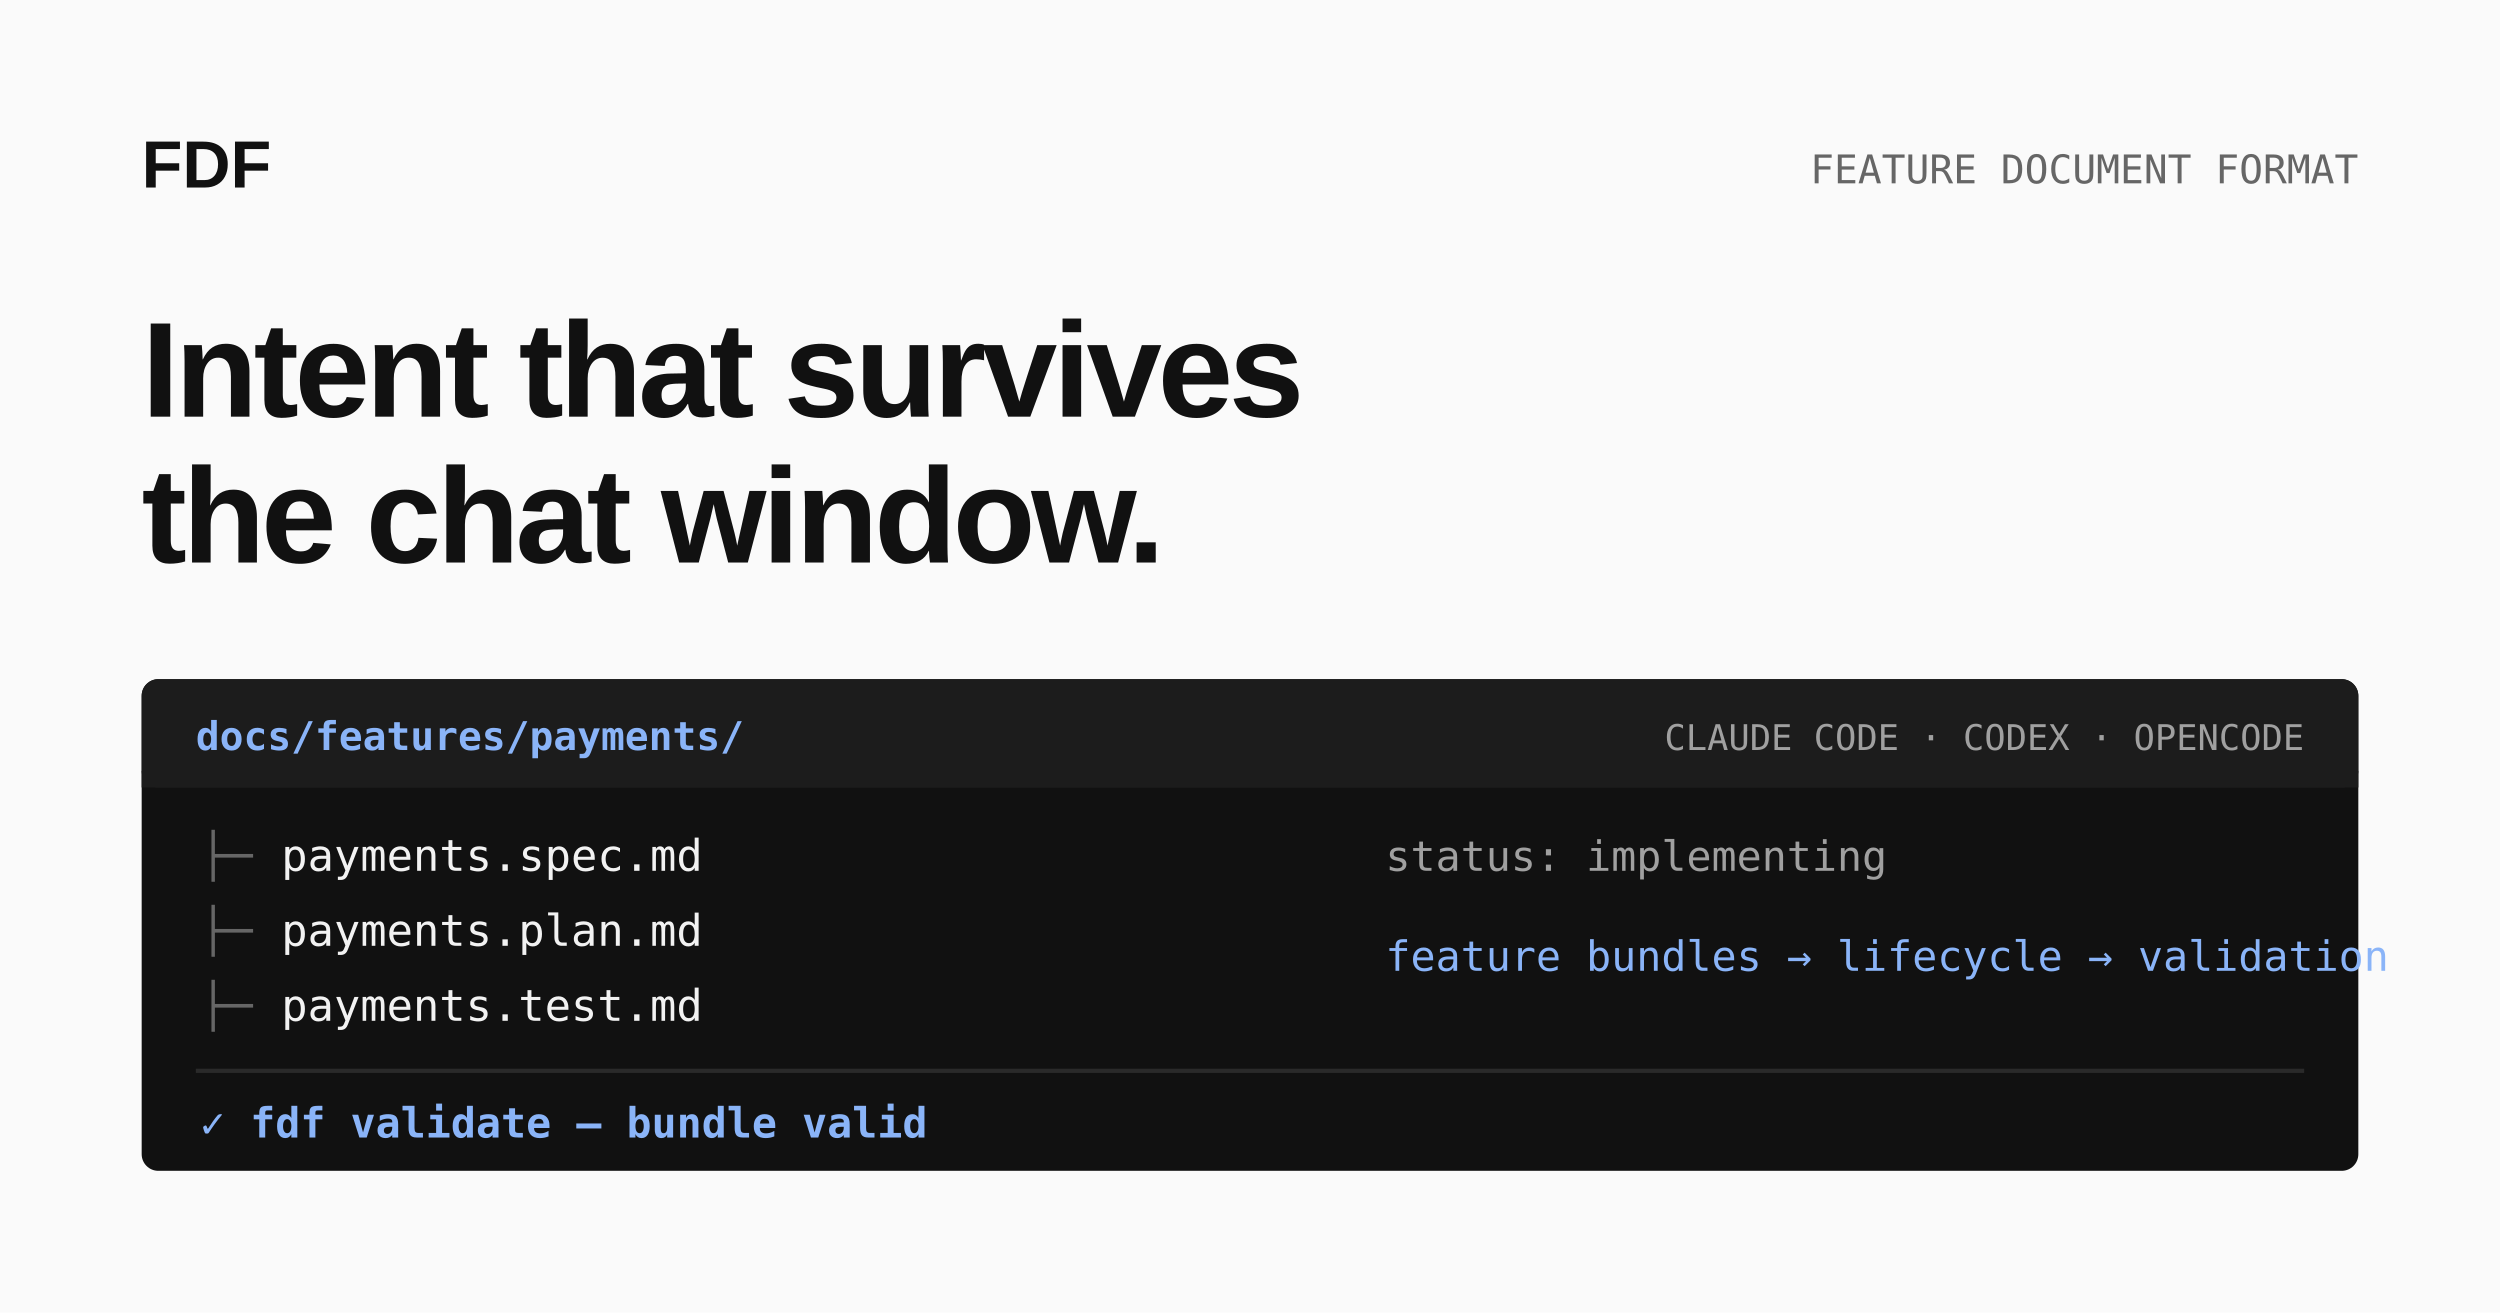
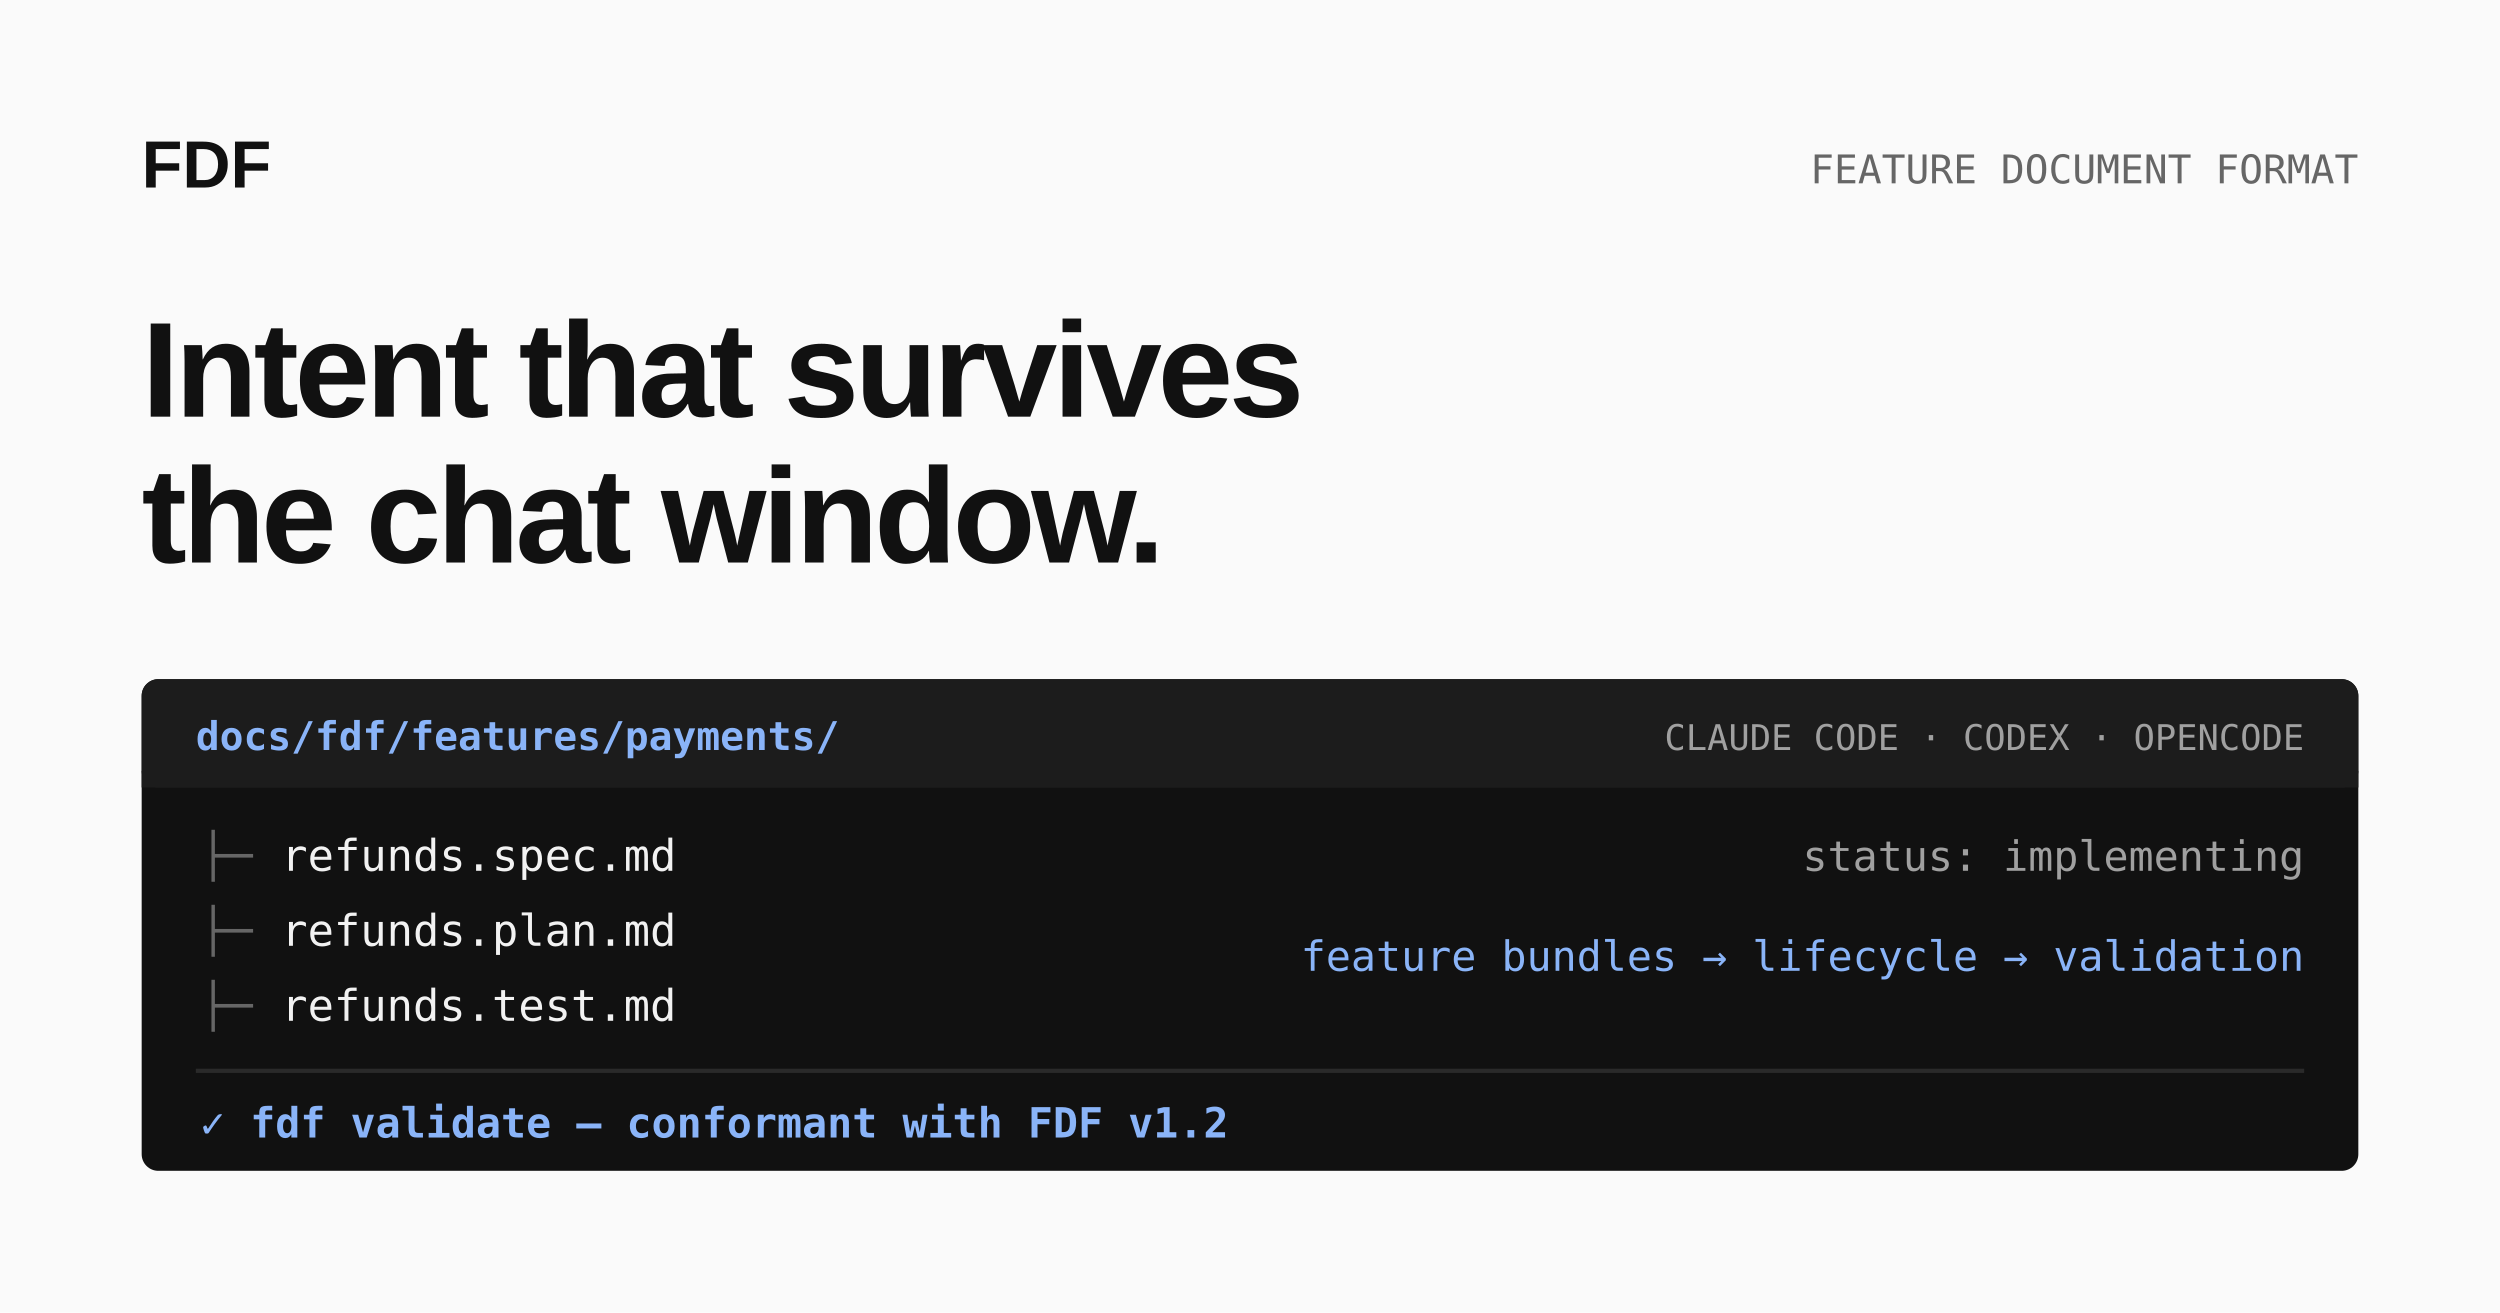
<svg xmlns="http://www.w3.org/2000/svg" width="1200" height="630" viewBox="0 0 1200 630">
  <rect width="1200" height="630" fill="#fafafa" />
  <text x="68" y="90" fill="#111111" font-family="Montserrat, Arial, sans-serif" font-size="32" font-weight="800">FDF</text>
  <text x="1132" y="88" fill="#666666" font-family="ui-monospace, Menlo, monospace" font-size="19" text-anchor="end">FEATURE DOCUMENT FORMAT</text>
  <text x="68" y="200" fill="#111111" font-family="Montserrat, Arial, sans-serif" font-size="65" font-weight="800" letter-spacing="-2">Intent that survives</text>
  <text x="68" y="270" fill="#111111" font-family="Montserrat, Arial, sans-serif" font-size="65" font-weight="800" letter-spacing="-2">the chat window.</text>
  <rect x="68" y="326" width="1064" height="236" rx="8" fill="#111111" />
  <rect x="68" y="326" width="1064" height="52" rx="8" fill="#1c1c1c" />
  <rect x="68" y="370" width="1064" height="8" fill="#1c1c1c" />
-   <text x="94" y="360" fill="#8ab4f8" font-family="ui-monospace, Menlo, monospace" font-size="19" font-weight="700">docs/features/payments/</text>
+   <text x="94" y="360" fill="#8ab4f8" font-family="ui-monospace, Menlo, monospace" font-size="19" font-weight="700">docs/fdf/features/payments/</text>
  <text x="1106" y="360" fill="#a0a0a0" font-family="ui-monospace, Menlo, monospace" font-size="17" text-anchor="end">CLAUDE CODE · CODEX · OPENCODE</text>
  <text x="96" y="418" fill="#666666" font-family="ui-monospace, Menlo, monospace" font-size="21">├─</text>
-   <text x="135" y="418" fill="#f2f2f2" font-family="ui-monospace, Menlo, monospace" font-size="21">payments.spec.md</text>
+   <text x="135" y="418" fill="#f2f2f2" font-family="ui-monospace, Menlo, monospace" font-size="21">refunds.spec.md</text>
  <text x="96" y="454" fill="#666666" font-family="ui-monospace, Menlo, monospace" font-size="21">├─</text>
-   <text x="135" y="454" fill="#f2f2f2" font-family="ui-monospace, Menlo, monospace" font-size="21">payments.plan.md</text>
+   <text x="135" y="454" fill="#f2f2f2" font-family="ui-monospace, Menlo, monospace" font-size="21">refunds.plan.md</text>
  <text x="96" y="490" fill="#666666" font-family="ui-monospace, Menlo, monospace" font-size="21">├─</text>
-   <text x="135" y="490" fill="#f2f2f2" font-family="ui-monospace, Menlo, monospace" font-size="21">payments.test.md</text>
-   <text x="665" y="418" fill="#a0a0a0" font-family="ui-monospace, Menlo, monospace" font-size="20">status: implementing</text>
-   <text x="665" y="466" fill="#8ab4f8" font-family="ui-monospace, Menlo, monospace" font-size="20">feature bundles → lifecycle → validation</text>
+   <text x="135" y="490" fill="#f2f2f2" font-family="ui-monospace, Menlo, monospace" font-size="21">refunds.test.md</text>
+   <text x="1106" y="418" fill="#a0a0a0" font-family="ui-monospace, Menlo, monospace" font-size="20" text-anchor="end">status: implementing</text>
+   <text x="1106" y="466" fill="#8ab4f8" font-family="ui-monospace, Menlo, monospace" font-size="20" text-anchor="end">feature bundles → lifecycle → validation</text>
  <line x1="94" y1="514" x2="1106" y2="514" stroke="#2a2a2a" stroke-width="2" />
-   <text x="96" y="546" fill="#8ab4f8" font-family="ui-monospace, Menlo, monospace" font-size="20" font-weight="700">✓ fdf validate — bundle valid</text>
+   <text x="96" y="546" fill="#8ab4f8" font-family="ui-monospace, Menlo, monospace" font-size="20" font-weight="700">✓ fdf validate — conformant with FDF v1.2</text>
</svg>
